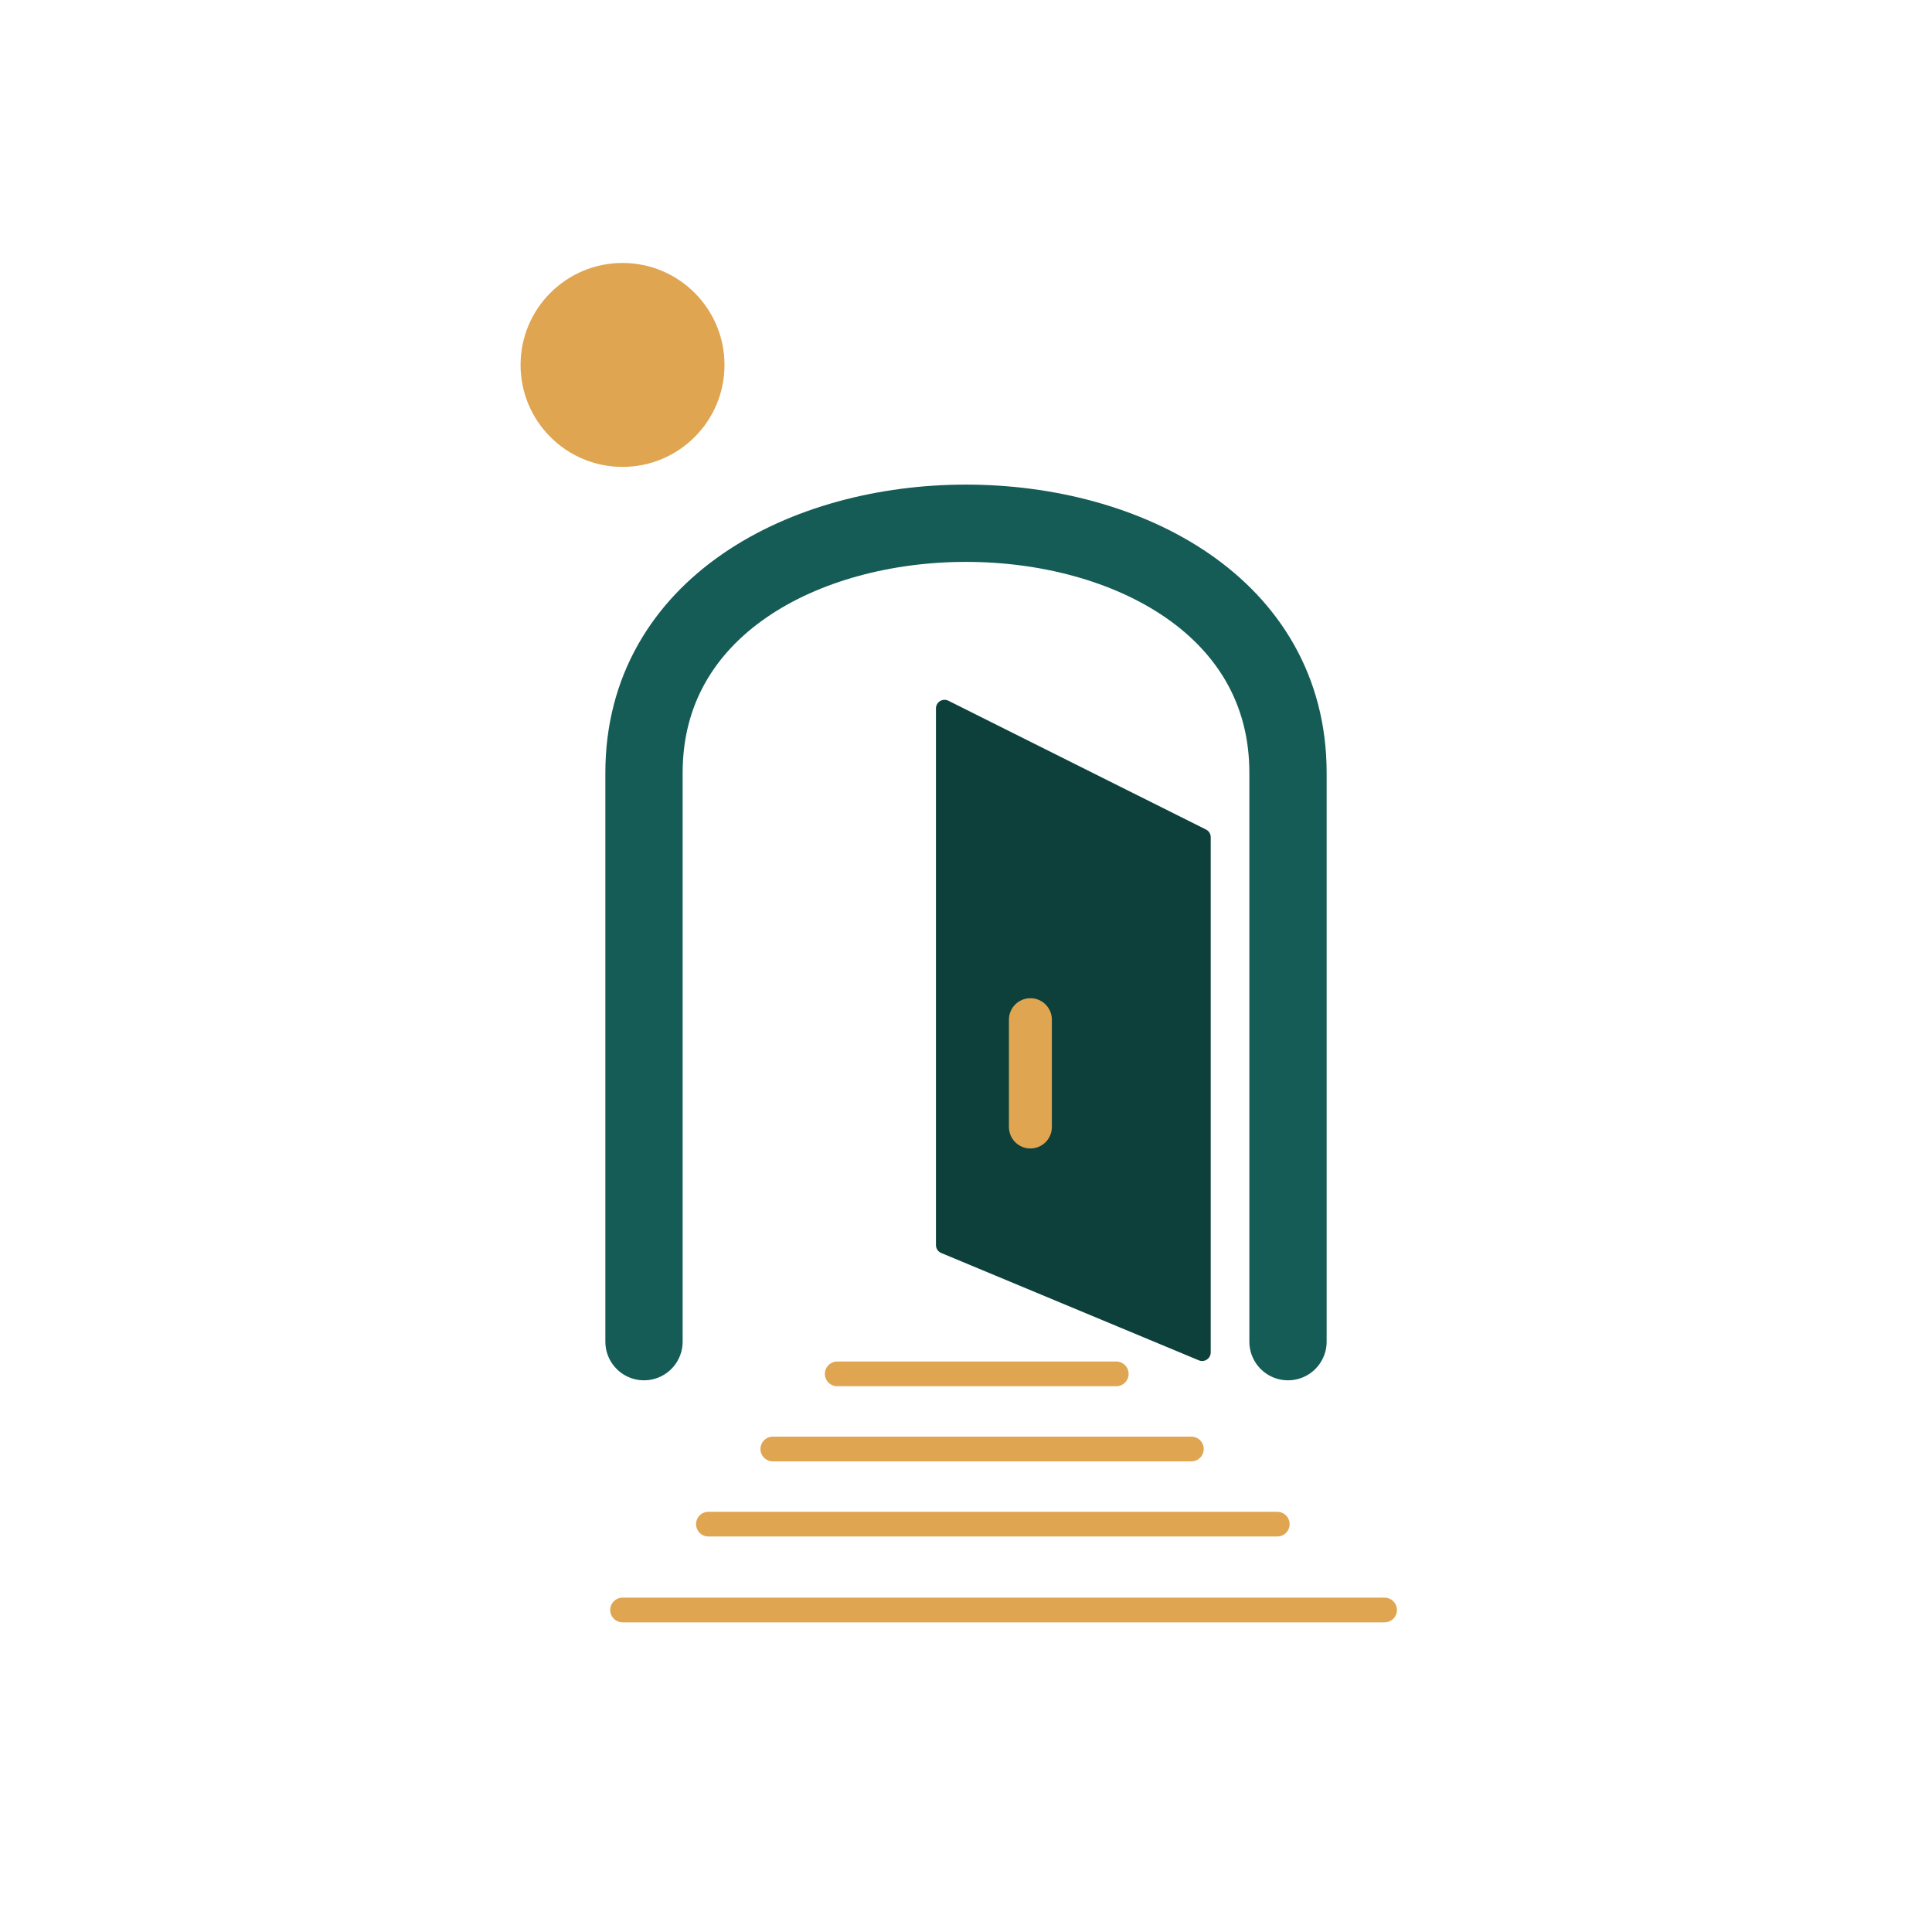
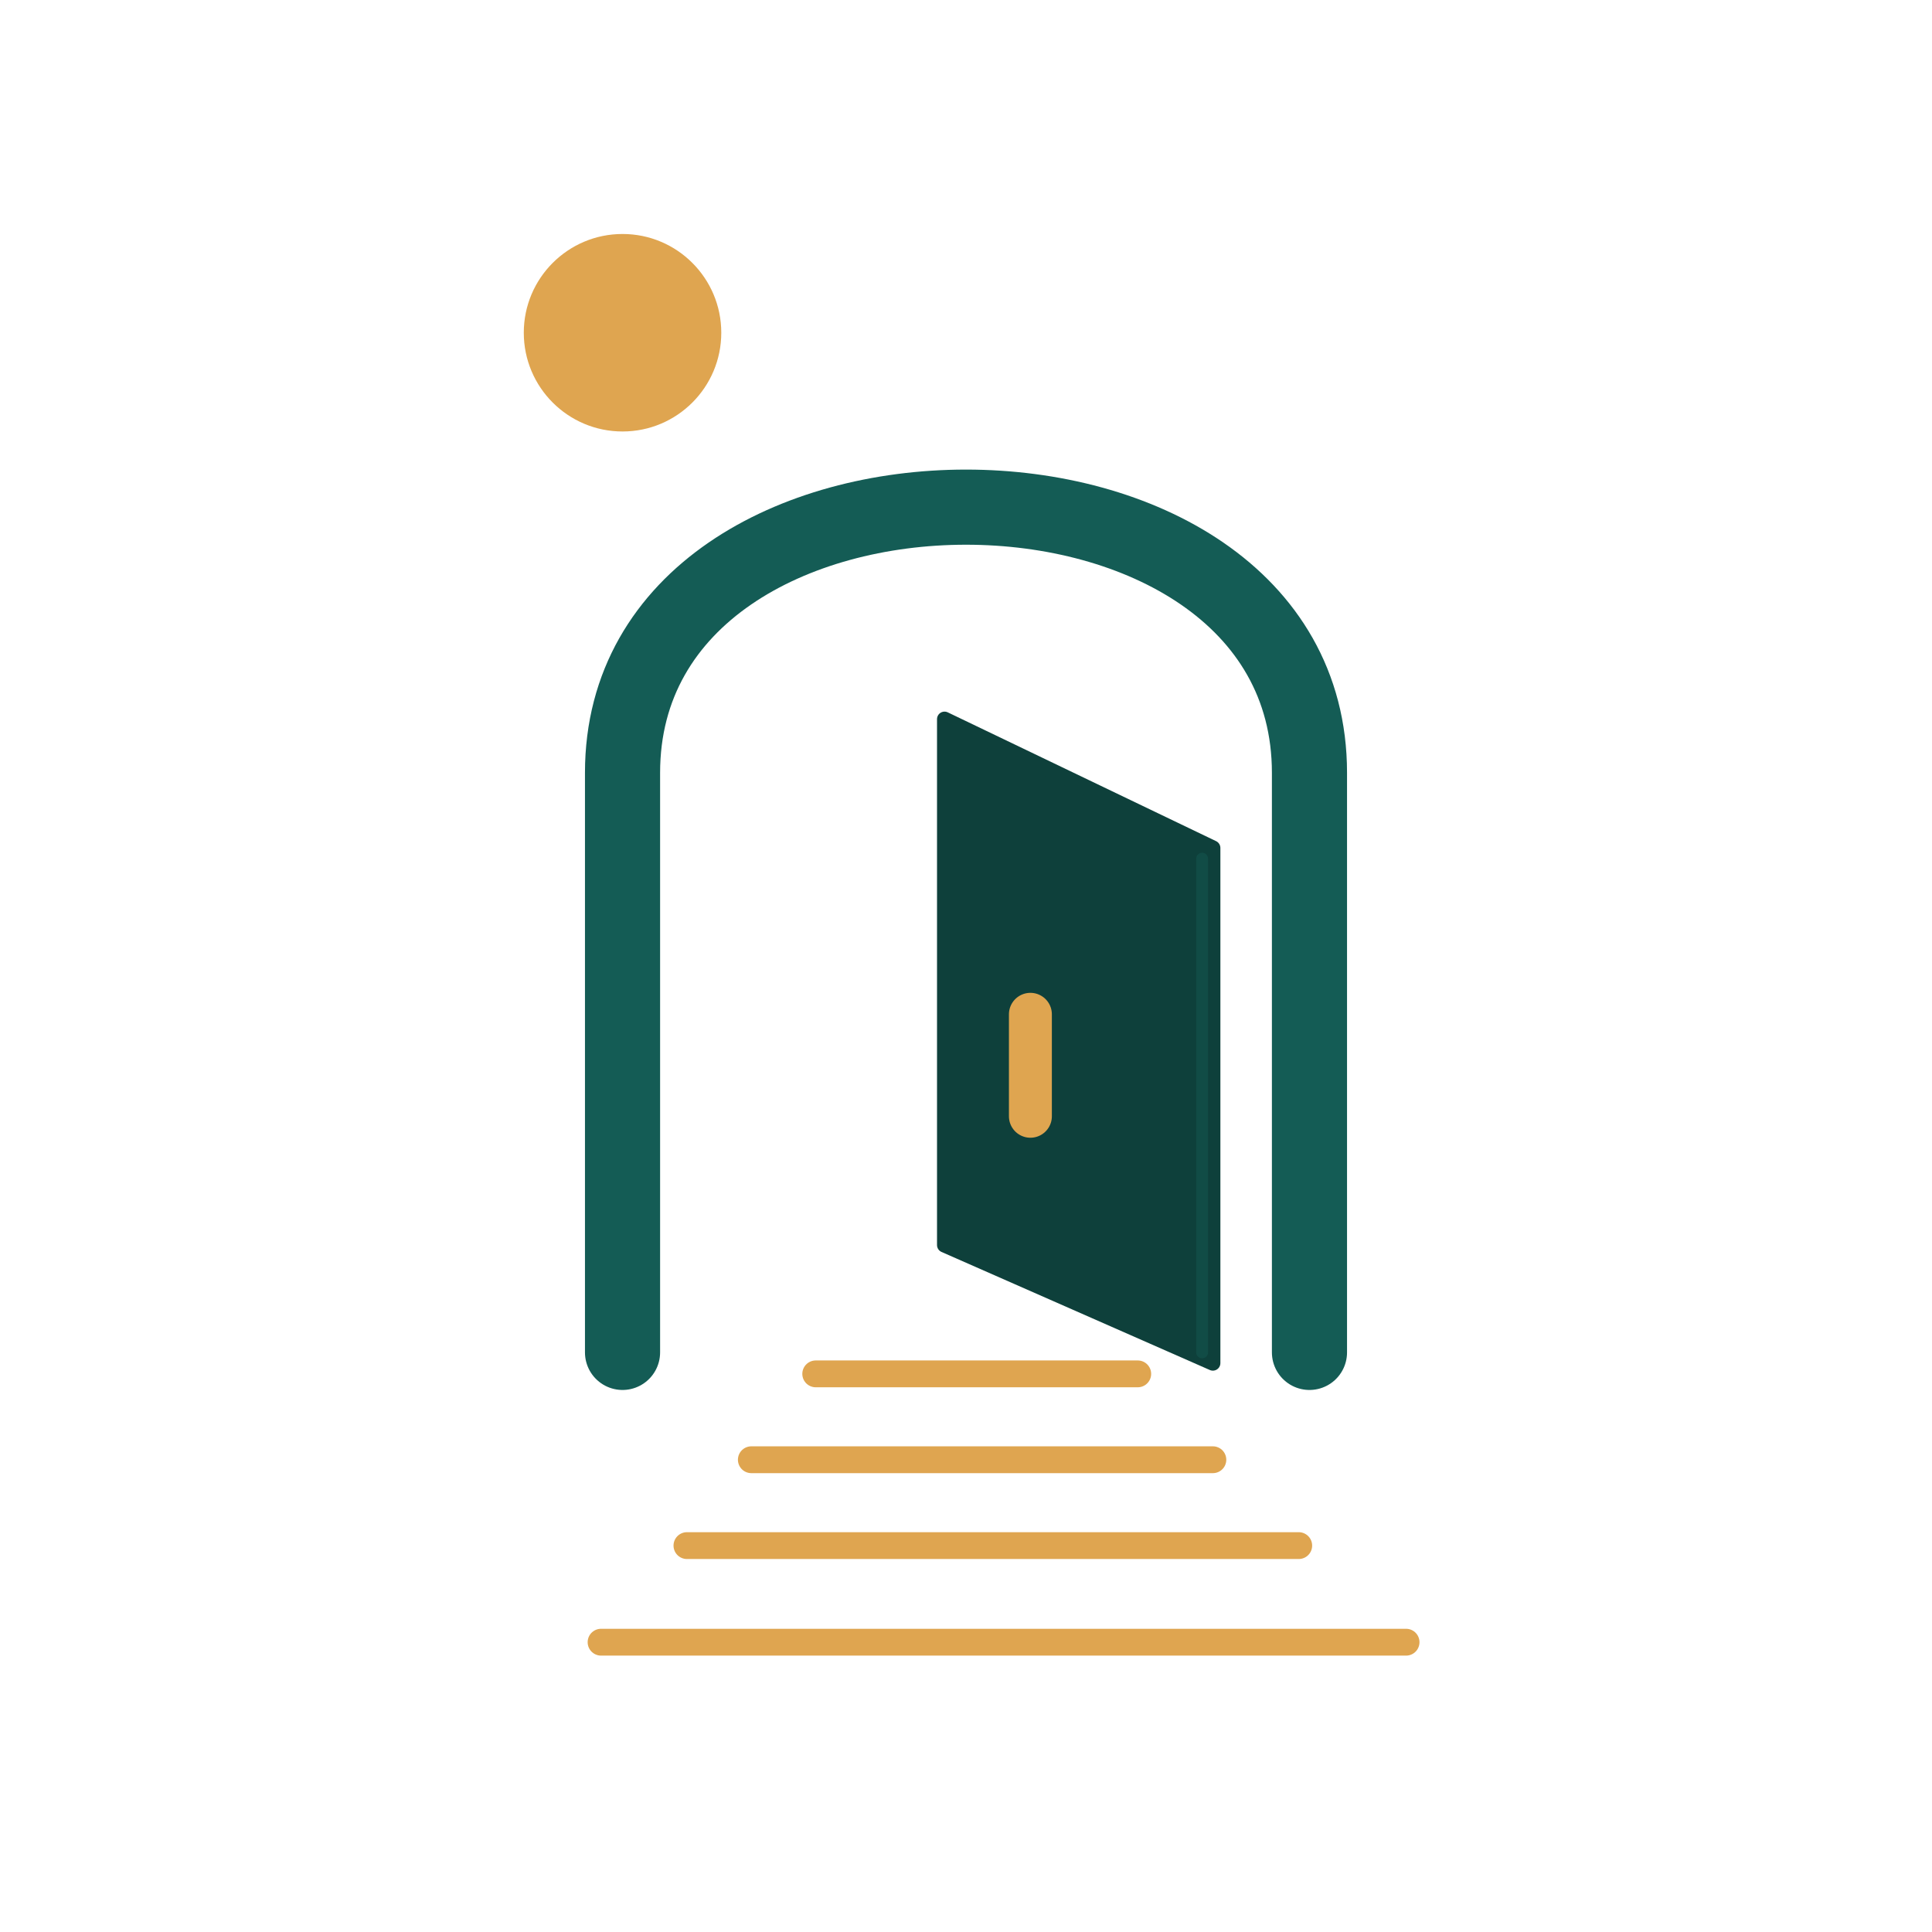
<svg xmlns="http://www.w3.org/2000/svg" viewBox="0 0 180 180" role="img" aria-labelledby="title desc">
  <g fill="none" stroke-linecap="round" stroke-linejoin="round">
-     <circle cx="58" cy="34" r="9.5" fill="#DFA550" stroke="none" />
-     <path d="M60 125 V72 C60 41 120 41 120 72 V125" stroke="#145C55" stroke-width="7.2" />
-     <path d="M88 66 L112 78 V126 L88 116 Z" fill="#0E403B" stroke="#0E403B" stroke-width="1.6" />
-     <path d="M96 95 V105" stroke="#DFA550" stroke-width="4" />
-     <path d="M78 128 H104" stroke="#DFA550" stroke-width="2.3" />
-     <path d="M72 135 H111" stroke="#DFA550" stroke-width="2.3" />
-     <path d="M66 142 H119" stroke="#DFA550" stroke-width="2.3" />
-     <path d="M58 150 H129" stroke="#DFA550" stroke-width="2.3" />
+     <circle cx="58" cy="31" r="9.2" fill="#DFA550" stroke="none" />
+     <path d="M58 126 V72 C58 39 122 39 122 72 V126" stroke="#145C55" stroke-width="7" />
+     <path d="M88 67 L113 79 V127 L88 116 Z" fill="#0E403B" stroke="#0E403B" stroke-width="1.4" />
+     <path d="M112 80 V126" stroke="#145C55" stroke-width="1.1" opacity=".45" />
+     <path d="M96 94.5 V104" stroke="#DFA550" stroke-width="4" />
+     <path d="M76 128 H106" stroke="#DFA550" stroke-width="2.5" />
+     <path d="M70 136 H113" stroke="#DFA550" stroke-width="2.5" />
+     <path d="M64 144 H121" stroke="#DFA550" stroke-width="2.5" />
+     <path d="M56 153 H131" stroke="#DFA550" stroke-width="2.5" />
  </g>
</svg>
